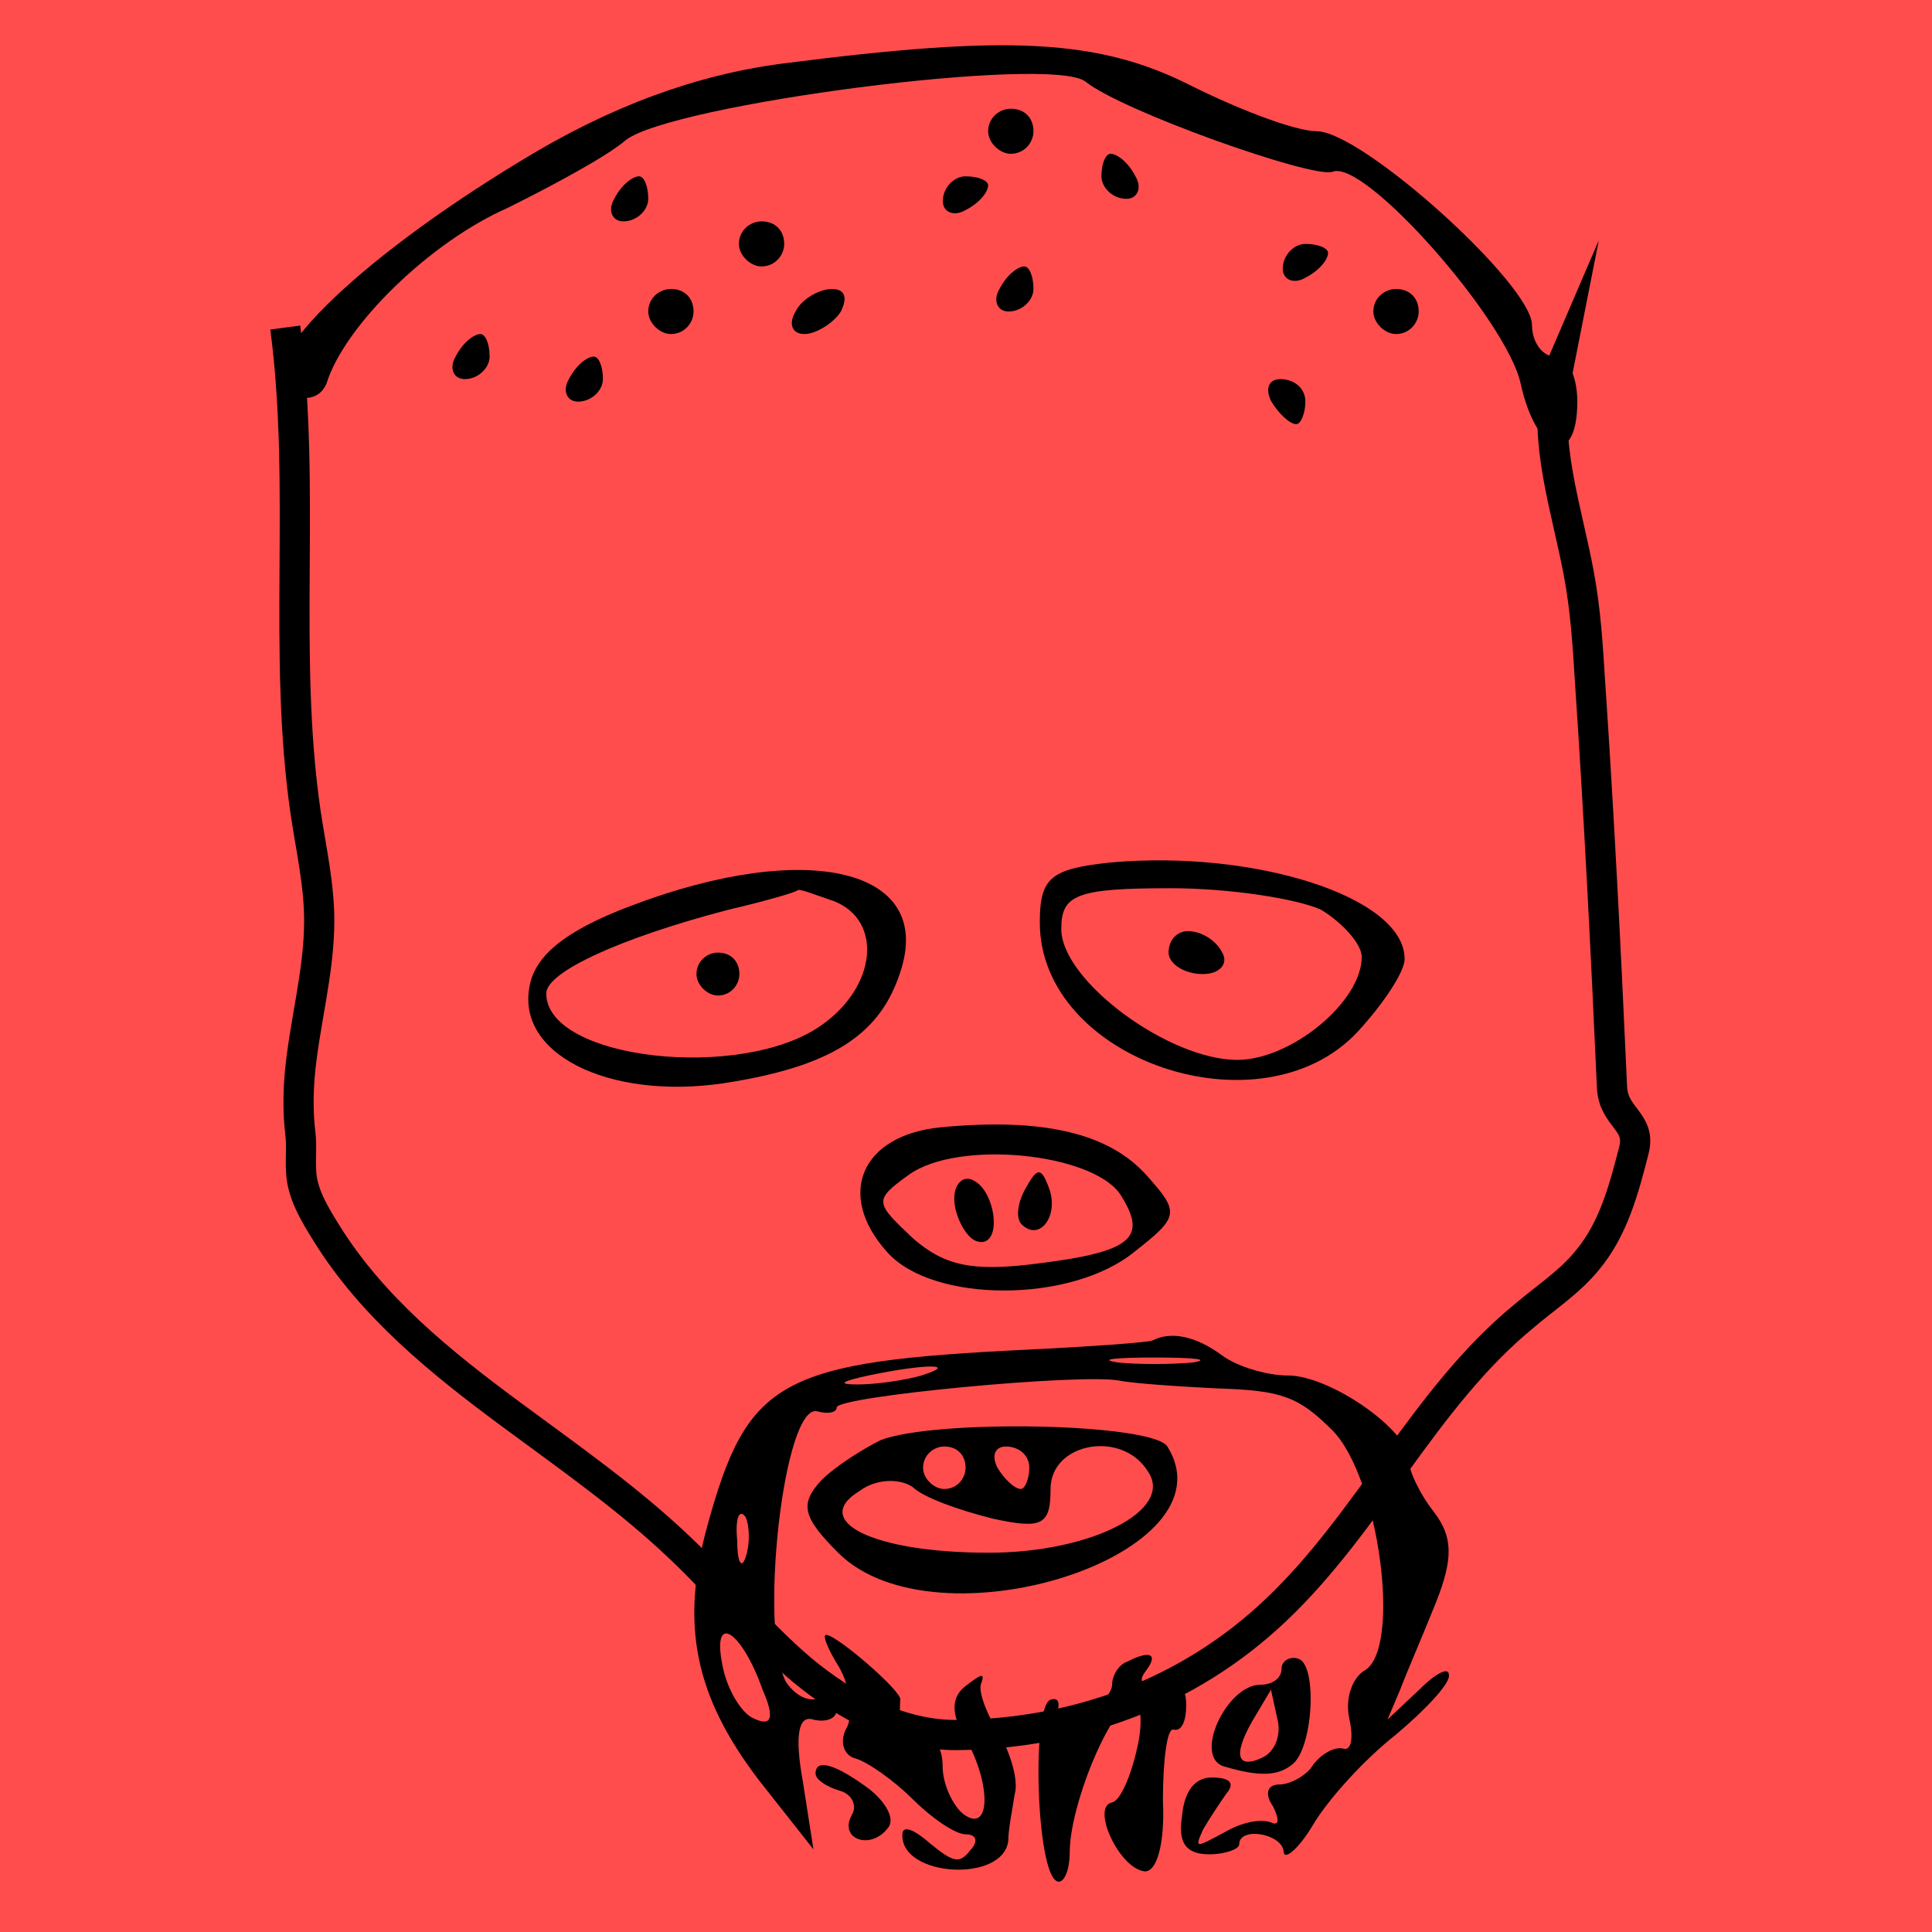
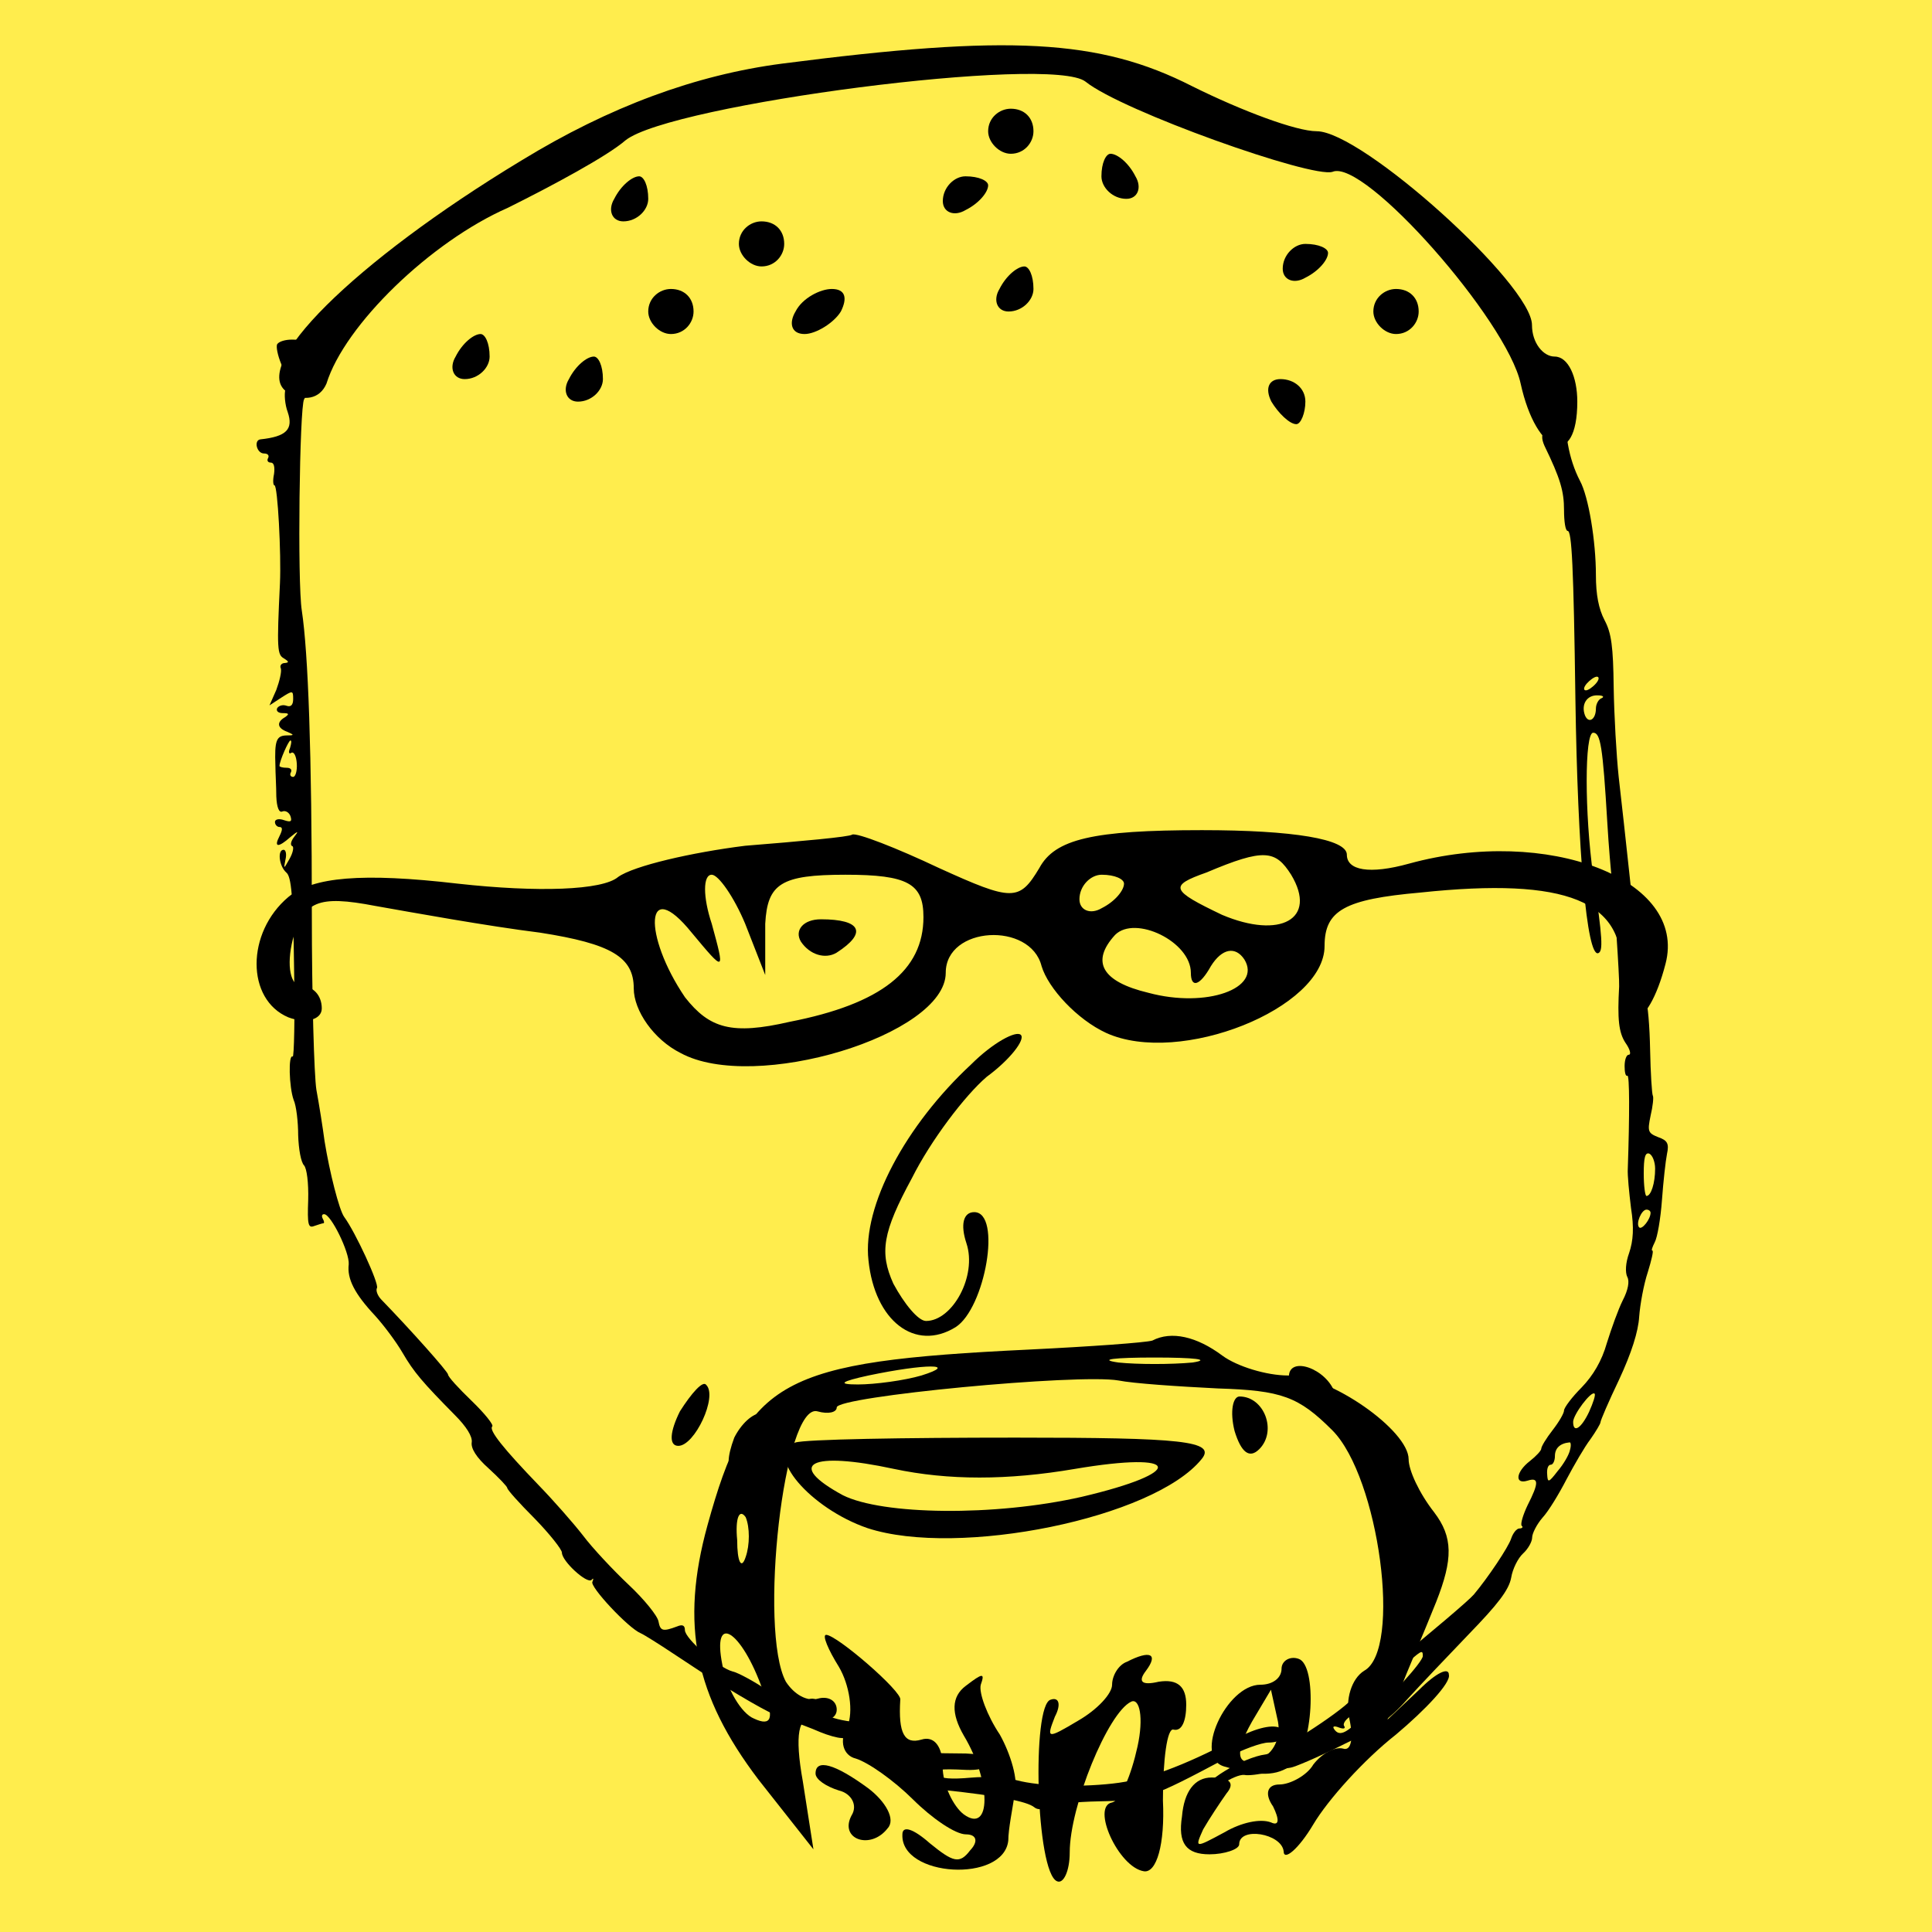
<svg xmlns="http://www.w3.org/2000/svg" width="256" height="256" viewBox="0 0 256 256" fill="none">
-   <g id="Frame 41">
-     <rect width="256" height="256" fill="#FF4D4D" />
+   <g id="Frame 44">
+     <rect width="256" height="256" fill="#FFED4D" />
  </g>
-   <style type="text/css">
- 	.st0{fill:none;stroke:#000000;stroke-width:4;stroke-miterlimit:10;}
- </style>
  <g id="head">
-     <path d="M35,60.1c0.5,0,0.7,0.2,0.5,0.6c-0.2,0.3-0.1,0.6,0.4,0.6c0.4,0,0.5,0.6,0.4,1.5c-0.2,0.8-0.1,1.5,0.1,1.5   c0.4,0,0.9,9.1,0.7,13c-0.4,8.8-0.4,9.5,0.5,10c0.7,0.4,0.7,0.5,0.1,0.6c-0.5,0-0.7,0.4-0.5,0.7c0.1,0.4-0.2,1.7-0.6,2.8l-0.9,2.1   l1.6-1c1.5-1,1.6-1,1.6,0.2c0,0.8-0.3,1.1-0.8,0.9c-0.5-0.2-1-0.1-1.3,0.3c-0.2,0.4,0.1,0.7,0.7,0.7c0.8,0,0.9,0.1,0.3,0.5   c-1.1,0.7-1,1.4,0.3,1.9c1,0.4,1,0.5-0.2,0.5c-1.3,0.1-1.5,0.7-1.4,4c0,1,0.1,2.8,0.1,4.1c0.1,1.4,0.4,2.2,0.8,2   c0.4-0.2,0.9,0.1,1.1,0.6c0.2,0.7,0.1,0.8-0.8,0.5c-0.7-0.2-1.2-0.1-1.2,0.2s0.3,0.7,0.6,0.7c0.4,0,0.4,0.4,0,1.2   c-0.8,1.5-0.2,1.6,1.4,0.1c1-0.8,1.1-0.8,0.5,0c-0.4,0.5-0.5,1.1-0.2,1.2c0.2,0.1,0.1,0.8-0.4,1.7c-0.8,1.4-0.8,1.4-0.5,0.1   c0.2-0.7,0.1-1.3-0.2-1.3c-0.8,0-0.6,2.2,0.4,3c0.7,0.5,0.9,3.1,1,12.7c0.1,6.6,0,11.8-0.2,11.7c-0.6-0.4-0.5,4,0.1,5.7   c0.4,0.8,0.6,3,0.6,4.7c0.1,1.8,0.4,3.6,0.8,4c0.1,0.1,0.1,0.2,0.2,0.3c1.1-0.1,2.1-0.1,3.2-0.2c-0.2-1.1-0.5-2.3-0.6-3.3   c-0.2-1.8-0.7-4.9-1.1-6.8c-0.3-1.9-0.6-12.4-0.6-23.2c0-21.5-0.5-34.6-1.3-40.3c-0.6-3.7-0.3-27,0.3-28c0.2-0.3,0.1-0.7-0.2-0.9   c-0.3-0.2-0.4-1.9-0.2-3.7c0.4-3.3,0.3-3.3-1.2-3.3c-0.8,0-1.7,0.2-1.9,0.6c-0.2,0.3,0.1,1.5,0.5,2.7c0.5,1.1,0.7,2.7,0.5,3.3   c-0.2,0.7-0.1,2.1,0.3,3c0.8,2.3-0.2,3.3-3.6,3.6C33.6,58.3,34,60.1,35,60.1z M39.3,101.2c0.1,1-0.2,1.8-0.5,1.8   c-0.4,0-0.5-0.3-0.3-0.6c0.2-0.4-0.1-0.6-0.5-0.6c-0.5,0-1-0.1-1-0.2c0-0.7,1.2-3.4,1.4-3.4c0.2,0,0.1,0.4-0.1,1   c-0.2,0.5-0.1,0.8,0.2,0.6C39,99.6,39.3,100.2,39.3,101.2z" />
-     <path d="M207.2,67.6c0,1.5,0.2,2.8,0.5,2.8c0.5,0,0.8,4.6,1,22.3c0.3,20.3,1.5,34.1,3,33.6c0.7-0.2,0.6-1.9-0.7-10.3   c-1.1-8.2-1.1-18.9,0-18.9c1,0,1.3,1.8,1.9,11.9c0.2,3.1,0.5,6.5,0.6,7.5c0.3,2.3,1,13,1,14.2c-0.2,4.3-0.1,6.1,0.8,7.5   c0.6,0.8,0.8,1.6,0.4,1.6c-0.3,0-0.5,0.7-0.5,1.5c0,0.8,0.1,1.4,0.4,1.3c0.3-0.2,0.3,5.3,0.1,12.3c0,0.1,0,0.2,0,0.4   c0.6-0.7,1.4-1.2,2.2-1.5c0.1-0.7,0.3-1,0.6-0.9c0.2,0.1,0.4,0.3,0.5,0.6c0.6-0.1,1.2,0,1.8,0.1c0-0.3,0.1-0.5,0.1-0.6   c0.3-1.4,0.1-1.8-1.1-2.2c-1.4-0.5-1.4-0.8-1-2.8c0.3-1.3,0.4-2.5,0.3-2.7c-0.1-0.2-0.3-3-0.4-6.1c-0.1-3.1-0.3-6.2-0.6-6.7   c-0.3-0.5-0.7-2.3-0.8-3.9c-0.4-4-2.1-19.3-2.8-25.5c-0.3-2.8-0.6-8.1-0.7-11.9c-0.1-5.4-0.3-7.2-1.2-8.9c-0.8-1.5-1.1-3.4-1.1-6   c0-4.5-1-10.4-2.1-12.5c-1.5-2.9-2.2-6.7-1.8-10c0.4-3,0.3-3.3-0.8-3.3c-0.7,0-1.4,0.2-1.6,0.6c-0.2,0.3-0.2,1.6,0.1,2.7   c0.2,1.4,0.1,2.5-0.4,3c-0.6,0.7-0.6,1.3-0.2,2.3C206.8,63.4,207.2,65.1,207.2,67.6z M210.3,90.6c0.4-0.5,1-0.9,1.3-0.9   c0.4,0,0.3,0.4-0.1,0.9c-0.4,0.5-1,0.9-1.3,0.9C209.8,91.5,209.8,91.1,210.3,90.6z M211.7,92.1c0.7,0,0.9,0.2,0.5,0.4   c-0.4,0.1-0.8,0.8-0.8,1.4c0,1.4-1,2.1-1.4,0.9C209.5,93.3,210.3,92.1,211.7,92.1z" />
+     <path id="Vector" d="M36.733 45.604C36.552 45.905 36.794 47.112 37.276 48.259C37.759 49.406 38.001 50.915 37.82 51.579C37.639 52.243 37.759 53.631 38.121 54.597C38.906 56.89 37.94 57.856 34.5 58.218C33.595 58.339 34.017 60.089 34.983 60.089C35.466 60.089 35.707 60.331 35.526 60.693C35.345 60.995 35.466 61.296 35.888 61.296C36.311 61.296 36.431 61.9 36.311 62.805C36.13 63.65 36.19 64.314 36.371 64.314C36.794 64.314 37.276 73.428 37.095 77.291C36.673 86.043 36.733 86.767 37.639 87.25C38.303 87.672 38.303 87.793 37.759 87.853C37.276 87.853 37.035 88.216 37.216 88.578C37.337 89 37.035 90.268 36.612 91.415L35.707 93.467L37.276 92.441C38.785 91.475 38.846 91.475 38.846 92.622C38.846 93.406 38.544 93.708 38.001 93.527C37.518 93.346 36.975 93.467 36.733 93.829C36.552 94.191 36.854 94.493 37.458 94.493C38.303 94.493 38.363 94.613 37.759 95.036C36.612 95.7 36.733 96.484 38.061 96.967C39.027 97.39 39.027 97.45 37.88 97.45C36.612 97.51 36.371 98.174 36.492 101.434C36.492 102.399 36.612 104.27 36.612 105.538C36.673 106.987 36.975 107.711 37.397 107.53C37.82 107.349 38.303 107.65 38.484 108.133C38.725 108.858 38.544 108.978 37.639 108.677C36.975 108.435 36.431 108.556 36.431 108.918C36.431 109.28 36.733 109.582 37.035 109.582C37.458 109.582 37.458 109.944 37.035 110.789C36.25 112.298 36.854 112.358 38.484 110.91C39.51 110.065 39.63 110.065 38.966 110.91C38.544 111.453 38.423 111.996 38.725 112.117C38.966 112.177 38.846 112.962 38.363 113.807C37.578 115.195 37.578 115.195 37.82 113.928C38.001 113.203 37.88 112.6 37.578 112.6C36.733 112.6 36.975 114.773 37.94 115.618C38.604 116.161 38.846 118.696 38.966 128.293C39.087 134.871 38.966 140.122 38.785 140.002C38.182 139.64 38.303 144.046 38.906 145.736C39.268 146.52 39.51 148.693 39.51 150.444C39.57 152.254 39.872 154.005 40.294 154.427C40.656 154.85 40.898 156.721 40.837 159.014C40.717 162.273 40.837 162.756 41.622 162.455C42.165 162.273 42.709 162.092 42.829 162.092C43.01 162.092 42.95 161.791 42.769 161.489C42.588 161.127 42.648 160.885 42.95 160.885C43.855 160.885 46.33 165.955 46.209 167.525C45.968 169.456 46.994 171.448 49.71 174.345C50.857 175.612 52.486 177.785 53.331 179.234C54.84 181.829 55.987 183.157 60.272 187.503C61.781 189.012 62.626 190.339 62.506 191.124C62.385 191.909 63.109 193.116 64.739 194.564C66.127 195.832 67.213 196.979 67.213 197.16C67.213 197.401 68.843 199.212 70.835 201.204C72.827 203.256 74.456 205.308 74.456 205.73C74.456 206.877 77.776 209.895 78.379 209.352C78.621 209.05 78.681 209.171 78.5 209.593C78.078 210.197 83.268 215.75 84.898 216.414C85.32 216.595 87.252 217.802 89.244 219.13C91.236 220.458 93.288 221.785 93.831 222.147C100.168 226.01 102.402 227.278 104.393 227.881C105.661 228.304 107.592 229.028 108.679 229.511C109.705 229.934 110.972 230.296 111.515 230.296C112.059 230.296 113.085 230.96 113.809 231.805C114.533 232.65 116.042 233.434 117.249 233.676C120.207 234.159 122.078 235.124 121.776 236.03C121.535 236.573 122.561 236.875 124.975 237.176C132.278 237.961 136.081 238.685 137.046 239.47C137.469 239.832 138.193 239.832 138.917 239.41C139.521 239.047 142.599 238.746 145.677 238.685C151.713 238.565 152.437 238.323 162.517 232.951C164.629 231.805 167.164 230.899 168.07 230.899C170.001 230.899 170.967 229.813 169.76 229.028C168.734 228.425 166.561 228.907 163.784 230.356C156.481 234.159 151.834 235.849 147.428 236.331C142.539 236.875 136.926 236.633 134.149 235.728C133.304 235.486 130.83 235.366 128.657 235.547C126.061 235.788 124.552 235.667 124.311 235.185C123.828 234.46 124.311 234.34 128.053 234.521C129.502 234.581 130.588 234.34 130.588 233.977C130.588 233.615 130.588 233.132 130.588 232.831C130.588 232.589 129.441 232.408 127.993 232.348C119.664 232.287 117.491 232.046 116.344 231.141C115.74 230.658 115.499 230.356 115.861 230.537C116.766 230.96 119.12 229.209 119.12 228.123C119.12 227.157 117.853 226.976 116.948 227.881C116.042 228.787 109.463 227.942 109.463 226.976C109.463 225.648 107.713 224.562 106.928 225.346C105.842 226.433 105.178 226.252 101.677 223.958C99.927 222.811 97.875 221.665 97.09 221.484C95.219 221.001 90.753 217.138 90.753 215.991C90.753 215.388 90.451 215.206 89.727 215.508C87.795 216.233 87.493 216.112 87.252 214.844C87.131 214.12 85.381 211.947 83.329 210.016C81.277 208.084 78.5 205.127 77.233 203.437C75.965 201.807 73.309 198.789 71.378 196.798C66.731 191.969 64.739 189.494 65.222 189.012C65.463 188.83 64.196 187.261 62.506 185.632C60.755 183.942 59.367 182.433 59.367 182.131C59.367 181.769 54.418 176.216 50.555 172.232C50.012 171.689 49.77 170.965 49.951 170.663C50.253 170.12 47.115 163.3 45.606 161.247C44.942 160.342 43.674 155.332 43.01 151.228C42.769 149.417 42.286 146.339 41.924 144.408C41.622 142.537 41.32 132.035 41.32 121.17C41.32 99.623 40.837 86.525 39.992 80.912C39.389 77.17 39.691 53.933 40.294 52.907C40.536 52.605 40.415 52.182 40.113 52.001C39.811 51.76 39.691 50.13 39.872 48.32C40.234 45.06 40.173 45 38.665 45C37.82 45 36.975 45.241 36.733 45.604ZM38.423 99.14C38.182 99.683 38.303 99.985 38.604 99.744C38.966 99.563 39.268 100.227 39.328 101.192C39.389 102.158 39.148 102.943 38.846 102.943C38.484 102.943 38.363 102.641 38.544 102.339C38.725 101.977 38.484 101.735 38.001 101.735C37.458 101.735 37.035 101.615 37.035 101.494C37.035 100.83 38.242 98.114 38.484 98.114C38.665 98.114 38.604 98.537 38.423 99.14Z" fill="black" />
+     <path id="Vector_2" d="M205.129 51.036C204.948 51.337 204.948 52.605 205.189 53.752C205.431 55.14 205.31 56.226 204.827 56.77C204.224 57.494 204.224 58.097 204.646 59.063C206.759 63.409 207.241 65.099 207.241 67.573C207.241 69.082 207.422 70.35 207.724 70.35C208.267 70.35 208.509 74.937 208.75 92.682C209.052 112.962 210.259 126.784 211.768 126.301C212.432 126.059 212.372 124.43 211.104 115.98C209.957 107.771 209.957 97.088 211.104 97.088C212.07 97.088 212.372 98.838 212.975 108.978C213.156 112.117 213.458 115.497 213.579 116.523C213.881 118.816 214.605 129.5 214.545 130.707C214.303 135.052 214.484 136.803 215.39 138.191C215.993 139.036 216.174 139.76 215.812 139.76C215.51 139.76 215.269 140.424 215.269 141.269C215.269 142.054 215.39 142.657 215.631 142.537C215.933 142.356 215.933 147.848 215.691 154.85C215.631 155.695 215.872 158.048 216.114 160.04C216.536 162.696 216.416 164.386 215.872 166.016C215.39 167.343 215.329 168.611 215.631 169.214C215.933 169.758 215.752 170.904 215.027 172.293C214.424 173.5 213.519 176.035 212.915 177.966C212.251 180.32 211.104 182.252 209.595 183.821C208.267 185.149 207.241 186.537 207.241 186.899C207.241 187.261 206.578 188.408 205.733 189.494C204.888 190.581 204.224 191.667 204.224 191.969C204.224 192.21 203.56 192.935 202.715 193.599C200.844 195.047 200.663 196.737 202.413 196.194C203.922 195.711 203.922 196.496 202.413 199.453C201.809 200.721 201.447 201.928 201.628 202.169C201.87 202.35 201.689 202.531 201.326 202.531C200.964 202.531 200.481 203.135 200.24 203.859C199.878 205.006 197.162 209.05 195.291 211.283C194.566 212.128 189.617 216.293 184.608 220.397C182.314 222.268 179.779 224.441 179.055 225.226C177.244 227.157 169.217 232.287 167.708 232.469C164.69 232.831 158.835 236.392 159.801 237.357C159.982 237.599 161.008 237.176 161.974 236.392C163 235.667 164.267 235.124 164.871 235.185C165.414 235.305 166.863 235.124 168.009 234.822C169.156 234.581 170.544 234.279 171.027 234.219C171.51 234.159 174.528 232.891 177.667 231.322C182.193 229.149 184.064 227.881 186.418 225.226C188.108 223.355 191.79 219.492 194.627 216.534C198.49 212.551 199.938 210.68 200.24 209.05C200.421 207.903 201.145 206.455 201.809 205.851C202.473 205.248 203.016 204.282 203.016 203.739C203.016 203.195 203.62 201.988 204.405 201.083C205.189 200.238 206.578 197.944 207.543 196.073C208.569 194.142 209.957 191.728 210.742 190.702C211.466 189.675 212.07 188.649 212.07 188.468C212.07 188.227 213.156 185.692 214.545 182.795C216.174 179.294 217.08 176.457 217.2 174.466C217.321 172.836 217.804 170.18 218.347 168.551C218.83 166.981 219.132 165.714 218.951 165.714C218.77 165.714 218.951 165.231 219.252 164.627C219.615 163.963 220.037 161.489 220.218 159.014C220.399 156.54 220.701 153.823 220.882 152.918C221.184 151.53 220.942 151.107 219.735 150.685C218.347 150.142 218.287 149.9 218.709 147.848C219.011 146.581 219.132 145.373 219.011 145.192C218.89 145.011 218.709 142.235 218.649 139.096C218.589 136.018 218.347 132.94 218.045 132.397C217.744 131.854 217.381 130.103 217.261 128.474C216.838 124.49 215.209 109.159 214.484 102.943C214.182 100.106 213.881 94.794 213.82 91.052C213.76 85.68 213.519 83.87 212.613 82.18C211.829 80.671 211.466 78.8 211.466 76.204C211.466 71.738 210.501 65.823 209.354 63.711C207.845 60.813 207.181 57.011 207.604 53.691C207.966 50.673 207.905 50.432 206.759 50.432C206.034 50.432 205.31 50.673 205.129 51.036ZM211.466 90.569C211.044 91.052 210.44 91.475 210.139 91.475C209.776 91.475 209.837 91.052 210.259 90.569C210.682 90.087 211.285 89.664 211.587 89.664C211.949 89.664 211.889 90.087 211.466 90.569ZM212.251 92.501C211.829 92.622 211.466 93.285 211.466 93.889C211.466 95.338 210.501 95.941 210.018 94.794C209.475 93.346 210.259 92.078 211.708 92.139C212.372 92.139 212.613 92.32 212.251 92.501ZM219.313 154.85C219.313 156.781 218.77 158.471 218.166 158.471C217.985 158.471 217.804 157.143 217.804 155.513C217.804 153.401 217.985 152.677 218.528 152.858C218.951 153.039 219.313 153.944 219.313 154.85ZM218.709 160.704C218.709 161.549 217.562 162.998 217.2 162.636C216.717 162.153 217.502 160.282 218.166 160.282C218.468 160.282 218.709 160.463 218.709 160.704ZM210.561 187.08C209.535 189.253 208.449 189.977 208.449 188.408C208.449 187.442 210.863 184.243 211.285 184.666C211.466 184.787 211.104 185.873 210.561 187.08ZM208.026 192.15C207.905 192.754 207.181 194.021 206.396 194.927C205.189 196.496 205.069 196.496 205.008 195.349C204.948 194.625 205.129 194.082 205.491 194.082C205.793 194.082 206.034 193.538 206.034 192.935C206.034 191.909 206.698 191.245 207.966 191.124C208.147 191.064 208.207 191.547 208.026 192.15ZM188.531 219.431C188.531 220.216 183.702 225.467 183.038 225.467C182.737 225.467 181.529 226.433 180.443 227.58C178.33 229.752 177.425 230.115 176.761 229.089C176.52 228.726 176.822 228.666 177.425 228.907C178.089 229.149 178.33 229.028 178.089 228.666C177.908 228.364 178.391 227.7 179.175 227.278C180.02 226.855 180.684 226.131 180.684 225.709C180.684 225.346 181.288 224.562 182.073 224.079C182.797 223.536 184.487 222.147 185.754 221.001C188.35 218.647 188.531 218.526 188.531 219.431Z" fill="black" />
  </g>
-   <path class="st0" d="M205.3,52.1c0.3-0.7,0.6-1.3,0.9-2c-1.7,8.6,1.4,17.3,3,25.9c0.9,4.8,1.2,9.6,1.5,14.5  c1.2,17.8,2.1,35.7,2.9,53.6c0.2,4,3.9,4.5,2.9,8.3c-1.3,5.1-2.7,10.4-6.1,14.5c-2.4,3-5.7,5.1-8.6,7.6  c-13.1,10.8-20.4,27.2-32.8,38.9c-11.5,10.9-26.3,16.3-42.1,16.5c-7.6,0.1-14.8-3.8-20.6-8.6c-5.8-4.9-10.6-10.9-16.1-16.1  c-6.9-6.6-14.8-12.1-22.5-17.8c-9.2-6.8-18.4-14.2-24.5-24.1c-1.5-2.4-3.2-5.2-3.3-8.1c-0.1-1.7,0.1-3.4-0.1-5  c-0.3-2.5-0.3-5-0.1-7.6c0.6-6.9,2.6-13.7,2.6-20.6c0-4.8-1.1-9.6-1.8-14.3c-3.1-21.2,0.1-43-2.7-64.3" />
  <g id="hair">
    <path id="Vector" d="M103.61 8.433C92.201 9.926 80.791 14.106 69.081 21.272C46.862 34.707 32.75 48.74 38.155 52.024C40.257 53.218 42.358 52.92 43.259 50.83C45.661 43.067 57.071 32.02 67.279 27.542C73.285 24.556 80.491 20.674 82.893 18.585C88.898 13.807 139.341 7.239 143.845 10.822C148.649 14.703 173.87 23.66 176.572 22.765C180.776 20.973 199.692 42.47 201.494 50.83C203.595 60.384 209 62.175 209 53.218C209 49.934 207.799 47.247 205.997 47.247C204.496 47.247 202.995 45.456 202.995 43.067C202.995 37.693 180.476 17.39 174.471 17.39C171.768 17.39 164.562 14.703 157.957 11.419C145.646 5.149 133.636 4.552 103.61 8.433Z" fill="black" />
    <path id="Vector_2" d="M130.934 17.39C130.934 18.883 132.435 20.376 133.936 20.376C135.738 20.376 136.939 18.883 136.939 17.39C136.939 15.599 135.738 14.405 133.936 14.405C132.435 14.405 130.934 15.599 130.934 17.39Z" fill="black" />
    <path id="Vector_3" d="M145.946 23.362C145.946 24.855 147.448 26.347 149.249 26.347C150.751 26.347 151.351 24.855 150.45 23.362C149.549 21.57 148.048 20.376 147.147 20.376C146.547 20.376 145.946 21.57 145.946 23.362Z" fill="black" />
    <path id="Vector_4" d="M81.391 26.347C80.491 27.84 81.091 29.333 82.593 29.333C84.394 29.333 85.895 27.84 85.895 26.347C85.895 24.556 85.295 23.362 84.694 23.362C83.793 23.362 82.292 24.556 81.391 26.347Z" fill="black" />
    <path id="Vector_5" d="M124.929 26.646C124.929 28.139 126.43 28.736 127.931 27.84C129.733 26.944 130.934 25.452 130.934 24.556C130.934 23.959 129.733 23.362 127.931 23.362C126.43 23.362 124.929 24.855 124.929 26.646Z" fill="black" />
    <path id="Vector_6" d="M97.906 32.319C97.906 33.812 99.407 35.304 100.908 35.304C102.71 35.304 103.911 33.812 103.911 32.319C103.911 30.527 102.71 29.333 100.908 29.333C99.407 29.333 97.906 30.527 97.906 32.319Z" fill="black" />
    <path id="Vector_7" d="M169.967 35.603C169.967 37.096 171.468 37.693 172.969 36.797C174.771 35.901 175.972 34.409 175.972 33.513C175.972 32.916 174.771 32.319 172.969 32.319C171.468 32.319 169.967 33.812 169.967 35.603Z" fill="black" />
    <path id="Vector_8" d="M132.435 38.29C131.534 39.783 132.135 41.276 133.636 41.276C135.437 41.276 136.939 39.783 136.939 38.29C136.939 36.499 136.338 35.304 135.738 35.304C134.837 35.304 133.336 36.499 132.435 38.29Z" fill="black" />
    <path id="Vector_9" d="M85.895 41.276C85.895 42.769 87.397 44.261 88.898 44.261C90.7 44.261 91.9 42.769 91.9 41.276C91.9 39.484 90.7 38.29 88.898 38.29C87.397 38.29 85.895 39.484 85.895 41.276Z" fill="black" />
    <path id="Vector_10" d="M105.412 41.276C104.511 42.769 104.811 44.261 106.613 44.261C108.114 44.261 110.516 42.769 111.417 41.276C112.318 39.484 112.018 38.29 110.216 38.29C108.715 38.29 106.313 39.484 105.412 41.276Z" fill="black" />
    <path id="Vector_11" d="M181.977 41.276C181.977 42.769 183.478 44.261 184.98 44.261C186.781 44.261 187.982 42.769 187.982 41.276C187.982 39.484 186.781 38.29 184.98 38.29C183.478 38.29 181.977 39.484 181.977 41.276Z" fill="black" />
    <path id="Vector_12" d="M60.374 47.247C59.473 48.74 60.073 50.233 61.575 50.233C63.376 50.233 64.877 48.74 64.877 47.247C64.877 45.456 64.277 44.261 63.676 44.261C62.776 44.261 61.274 45.456 60.374 47.247Z" fill="black" />
    <path id="Vector_13" d="M75.386 50.233C74.486 51.726 75.086 53.218 76.587 53.218C78.389 53.218 79.89 51.726 79.89 50.233C79.89 48.441 79.29 47.247 78.689 47.247C77.788 47.247 76.287 48.441 75.386 50.233Z" fill="black" />
    <path id="Vector_14" d="M168.466 53.218C169.366 54.711 170.868 56.204 171.768 56.204C172.369 56.204 172.969 54.711 172.969 53.218C172.969 51.427 171.468 50.233 169.667 50.233C168.165 50.233 167.565 51.427 168.466 53.218Z" fill="black" />
  </g>
-   <g id="Frame 8">
-     <path id="Vector" d="M147.165 114.282C139.203 115.135 137.781 116.272 137.781 122.244C137.781 140.442 167.07 150.395 179.865 136.746C183.278 133.049 186.121 128.784 186.121 127.078C186.121 118.832 166.217 112.576 147.165 114.282ZM175.031 120.538C177.875 122.244 180.434 125.087 180.434 126.793C180.434 132.765 171.05 140.442 163.942 140.442C154.843 140.442 140.625 129.921 140.625 123.097C140.625 118.547 142.615 117.694 155.127 117.694C163.089 117.694 171.904 119.116 175.031 120.538Z" fill="black" />
-     <path id="Vector_2" d="M154.842 126.225C154.842 127.647 156.833 129.068 159.392 129.068C161.667 129.068 162.804 127.647 161.951 126.225C161.098 124.519 159.108 123.381 157.402 123.381C155.98 123.381 154.842 124.519 154.842 126.225Z" fill="black" />
-     <path id="Vector_3" d="M83.755 119.969C74.656 123.382 70.675 126.794 70.106 131.059C68.684 140.158 81.764 146.13 97.404 143.286C110.768 141.011 116.739 136.746 119.299 128.784C123.848 115.135 107.072 111.154 83.755 119.969ZM110.484 119.401C117.024 121.96 116.171 130.775 108.778 135.893C98.257 143.286 72.381 140.443 72.381 131.628C72.381 128.784 82.333 124.235 96.551 120.538C101.385 119.401 105.365 118.263 105.65 117.979C105.934 117.695 107.925 118.548 110.484 119.401Z" fill="black" />
-     <path id="Vector_4" d="M92.285 129.068C92.285 130.49 93.707 131.912 95.129 131.912C96.835 131.912 97.972 130.49 97.972 129.068C97.972 127.362 96.835 126.225 95.129 126.225C93.707 126.225 92.285 127.362 92.285 129.068Z" fill="black" />
+   <g id="Frame 9">
+     <path id="Vector" d="M98.74 112.067C91.653 112.953 83.976 114.724 81.909 116.201C79.842 117.972 71.279 118.268 60.649 117.087C47.952 115.61 41.456 116.201 38.208 118.858C32.597 123.583 32.597 132.441 38.208 134.803C40.57 135.689 42.637 135.099 42.637 133.622C42.637 131.851 41.456 130.669 39.979 130.669C38.503 130.669 37.912 128.012 38.798 124.469C40.275 119.449 42.046 118.563 49.724 120.039C54.743 120.925 64.487 122.697 71.574 123.583C81.023 125.059 83.976 126.831 83.976 130.965C83.976 133.917 86.633 137.756 90.177 139.528C99.921 144.843 125.315 137.166 125.315 128.898C125.315 122.697 136.535 122.106 138.012 128.012C138.897 130.965 142.736 135.099 146.575 136.87C156.319 141.299 175.512 133.622 175.512 125.354C175.512 120.63 178.169 119.154 188.209 118.268C207.697 116.201 215.374 119.449 214.784 128.898C214.193 137.756 218.327 136.87 220.689 127.717C223.642 116.496 205.04 109.409 186.732 114.429C181.417 115.906 178.465 115.315 178.465 113.248C178.465 111.181 171.378 110 159.271 110C144.803 110 139.783 111.181 137.716 115.02C135.059 119.449 134.173 119.449 124.429 115.02C118.818 112.362 113.503 110.295 112.913 110.591C112.618 110.886 106.122 111.476 98.74 112.067ZM171.083 115.906C174.626 121.811 169.606 124.469 161.929 121.221C155.138 117.972 154.842 117.382 159.862 115.61C167.539 112.362 169.016 112.657 171.083 115.906ZM98.74 122.402L101.397 129.193V122.402C101.692 117.087 103.464 115.906 112.027 115.906C120.295 115.906 122.362 117.087 122.362 121.516C122.362 128.602 116.752 133.032 104.645 135.394C96.968 137.166 94.015 136.28 90.767 132.146C85.157 123.878 85.452 115.906 91.653 123.583C96.082 128.898 96.082 128.898 94.31 122.402C93.129 118.858 93.129 115.906 94.31 115.906C95.196 115.906 97.263 118.858 98.74 122.402ZM148.937 117.087C148.937 117.972 147.756 119.449 145.984 120.335C144.508 121.221 143.031 120.63 143.031 119.154C143.031 117.382 144.508 115.906 145.984 115.906C147.756 115.906 148.937 116.496 148.937 117.087ZM157.795 128.898C157.795 130.965 158.976 130.669 160.453 128.012C161.929 125.65 163.701 125.354 164.882 127.126C167.244 130.965 159.862 133.622 152.185 131.555C145.984 130.079 144.508 127.421 147.756 123.878C150.413 121.221 157.795 124.764 157.795 128.898Z" fill="black" />
+     <path id="Vector_2" d="M106.121 124.764C107.303 126.536 109.369 127.126 110.846 126.241C114.98 123.583 114.094 121.811 108.779 121.811C106.417 121.811 105.236 123.288 106.121 124.764Z" fill="black" />
  </g>
-   <g id="Frame 23">
-     <path id="Vector" d="M124.61 149.378C114.126 150.426 110.719 158.289 117.534 165.889C123.562 172.703 141.907 172.703 150.294 165.889C156.322 161.172 156.322 160.648 151.867 155.668C146.887 150.164 138.238 148.068 124.61 149.378ZM148.46 158.289C152.129 164.055 150.032 165.889 137.19 167.462C128.803 168.51 125.134 167.724 120.941 164.055C115.961 159.337 115.699 159.075 120.417 155.668C126.969 150.951 144.79 152.785 148.46 158.289Z" fill="black" />
-     <path id="Vector_2" d="M126.445 158.813C126.445 160.91 127.755 163.531 129.065 164.317C130.638 165.103 131.686 164.055 131.686 161.958C131.686 159.862 130.638 157.241 129.065 156.454C127.755 155.668 126.445 156.717 126.445 158.813Z" fill="black" />
-     <path id="Vector_3" d="M135.879 157.503C134.831 159.337 134.569 161.434 135.355 162.22C137.714 164.579 140.335 161.172 139.024 157.503C137.976 154.62 137.452 154.62 135.879 157.503Z" fill="black" />
+   <g id="Frame 22">
+     <path id="Vector" d="M128.675 141.043C120.022 149.078 114.254 159.79 115.078 167.001C115.902 175.035 121.259 179.156 126.615 175.859C130.529 173.387 132.795 160.615 129.087 160.615C127.645 160.615 127.233 162.263 128.057 164.735C129.499 169.061 126.203 175.035 122.701 175.035C121.671 175.035 119.816 172.769 118.374 170.091C116.52 165.971 116.932 163.293 120.847 156.082C123.319 151.138 127.851 145.164 130.735 142.691C133.825 140.425 135.885 137.747 135.267 137.129C134.649 136.511 131.559 138.159 128.675 141.043Z" fill="black" />
  </g>
-   <g id="Frame 27">
+   <g id="Frame 26">
    <g id="Group 39">
-       <path id="Vector" d="M116.685 190.826C114.433 191.951 110.774 194.203 108.804 196.174C105.989 199.27 106.271 200.958 111.056 205.743C124.003 218.691 163.69 206.025 154.683 191.67C152.713 188.574 124.003 188.011 116.685 190.826ZM127.944 194.485C127.944 195.892 126.818 197.299 125.129 197.299C123.722 197.299 122.314 195.892 122.314 194.485C122.314 192.796 123.722 191.67 125.129 191.67C126.818 191.67 127.944 192.796 127.944 194.485ZM136.388 194.485C136.388 195.892 135.825 197.299 135.262 197.299C134.418 197.299 133.01 195.892 132.166 194.485C131.321 192.796 131.884 191.67 133.292 191.67C134.981 191.67 136.388 192.796 136.388 194.485ZM152.15 195.048C155.528 200.114 144.55 205.743 131.04 205.743C115.559 205.743 107.397 201.521 113.87 197.581C116.122 195.892 119.218 195.892 120.907 197.018C122.314 198.425 127.099 200.114 131.603 201.24C138.077 202.647 139.203 202.084 139.203 197.299C139.203 191.107 148.772 189.418 152.15 195.048Z" fill="black" />
+       <path id="Vector" d="M170.785 182.425C170.785 183.515 172.311 185.26 174.274 185.914C176.455 186.786 177.327 186.132 176.891 184.605C175.801 181.334 170.785 179.59 170.785 182.425Z" fill="black" />
+       <path id="Vector_2" d="M90.097 187.004C88.789 189.621 88.571 191.584 89.879 191.584C92.06 191.584 95.113 185.042 93.586 183.515C93.15 182.861 91.624 184.605 90.097 187.004Z" fill="black" />
+       <path id="Vector_3" d="M163.589 189.621C164.461 192.456 165.551 193.328 166.86 192.02C169.259 189.621 167.514 185.042 164.243 185.042C163.371 185.042 162.934 187.004 163.589 189.621Z" fill="black" />
+       <path id="Vector_4" d="M97.294 190.493C95.331 195.727 97.512 196.382 100.565 191.584C102.309 188.749 102.309 187.222 101.001 187.222C99.692 187.222 98.166 188.749 97.294 190.493Z" fill="black" />
+       <path id="Vector_5" d="M105.362 191.148C101.219 192.674 107.325 199.871 114.958 202.488C126.952 206.413 152.903 201.179 159.227 193.328C161.19 190.93 156.61 190.493 134.584 190.493C119.755 190.493 106.671 190.711 105.362 191.148ZM142.435 194.637C156.61 192.238 157.264 195.073 143.307 198.344C131.749 200.961 116.92 200.743 111.687 198.126C104.054 193.983 107.325 192.238 118.447 194.637C125.643 196.163 133.494 196.163 142.435 194.637Z" fill="black" />
    </g>
  </g>
  <g id="Frame 36">
    <g id="Group 41">
      <path id="Vector" d="M152.691 177.632C151.849 177.897 144.551 178.425 136.412 178.822C103.293 180.408 99.084 182.787 93.751 202.086C90.102 215.304 92.067 224.689 100.487 235.792L107.784 245.045L106.381 236.057C105.258 229.844 105.819 227.201 107.784 227.861C109.468 228.258 110.871 227.729 110.871 226.54C110.871 225.35 109.749 224.689 108.345 225.086C106.942 225.482 105.258 224.557 104.135 222.839C100.487 216.097 103.855 185.695 108.345 187.017C109.749 187.414 110.871 187.149 110.871 186.489C110.871 185.035 142.867 181.994 148.2 182.92C150.165 183.316 156.058 183.713 161.391 183.977C169.811 184.241 172.056 185.035 176.547 189.529C182.722 195.741 185.809 218.609 180.757 221.385C179.073 222.442 178.231 225.218 178.792 227.729C179.354 230.241 179.073 232.091 177.95 231.695C176.828 231.43 175.144 232.356 174.021 233.81C173.179 235.264 170.934 236.453 169.53 236.453C167.846 236.453 167.566 237.775 168.688 239.361C169.53 241.08 169.53 242.005 168.408 241.476C167.004 240.947 164.478 241.476 162.233 242.798C158.304 244.913 158.304 244.913 159.426 242.401C160.268 240.947 161.672 238.833 162.514 237.643C163.636 236.321 163.075 235.528 160.549 235.528C158.304 235.528 156.9 237.379 156.62 240.683C156.058 244.252 157.181 245.706 160.268 245.706C162.233 245.706 164.198 245.045 164.198 244.384C164.198 242.005 169.811 242.93 170.092 245.309C170.092 246.631 172.056 245.045 174.021 241.741C175.986 238.436 180.757 233.149 184.967 229.844C188.896 226.54 192.264 222.971 191.984 221.913C191.984 220.856 190.3 221.649 188.054 223.896L183.844 227.861L185.528 223.896C186.37 221.649 188.616 216.494 190.3 212.264C192.545 206.58 192.545 203.672 190.019 200.368C188.054 197.856 186.651 194.816 186.651 193.362C186.651 189.529 176.266 182.259 170.653 182.259C167.846 182.259 163.917 181.069 161.952 179.615C158.584 177.104 155.216 176.311 152.691 177.632ZM158.023 180.54C155.216 180.805 150.726 180.805 148.2 180.54C145.393 180.144 147.639 179.879 152.971 179.879C158.304 179.879 160.549 180.144 158.023 180.54ZM122.098 182.259C119.853 182.92 115.923 183.448 113.678 183.448C110.871 183.448 111.433 183.052 115.081 182.259C122.659 180.673 127.15 180.673 122.098 182.259ZM98.803 206.316C98.242 208.034 97.68 206.977 97.68 204.069C97.4 201.161 97.961 199.839 98.803 201.029C99.364 202.35 99.364 204.73 98.803 206.316ZM101.048 223.896C102.732 227.729 102.171 228.787 99.925 227.729C98.242 227.068 96.277 223.764 95.716 220.591C94.312 213.586 98.242 215.965 101.048 223.896Z" fill="black" />
      <path id="Vector_2" d="M111.152 220.856C112.555 223.235 113.117 226.804 112.275 228.787C111.152 230.637 111.713 232.62 113.397 233.017C115.081 233.545 118.449 235.925 120.975 238.436C123.501 240.948 126.589 243.062 127.992 243.062C129.395 243.062 129.676 243.988 128.553 245.177C127.15 247.028 126.308 246.764 123.221 244.252C120.975 242.269 119.572 241.873 119.572 243.062C119.291 248.746 133.044 249.539 133.605 243.856C133.605 242.402 134.167 239.626 134.447 237.775C135.009 235.925 133.886 232.356 132.483 229.844C130.799 227.333 129.676 224.293 129.957 223.235C130.518 221.649 130.237 221.649 127.992 223.367C126.027 224.821 126.027 227.068 127.711 229.976C131.36 236.057 131.36 243.062 127.711 240.419C126.308 239.361 124.905 236.453 124.905 234.074C124.905 231.43 123.782 229.976 122.098 230.505C119.853 231.166 119.011 229.712 119.291 225.218C119.572 224.16 110.871 216.626 109.468 216.626C108.907 216.626 109.749 218.609 111.152 220.856Z" fill="black" />
      <path id="Vector_3" d="M149.322 220.195C148.2 220.591 147.358 222.045 147.358 223.235C147.358 224.425 145.393 226.54 142.867 227.994C138.657 230.505 138.657 230.373 139.78 227.465C140.622 225.879 140.341 224.821 139.218 225.218C136.692 225.879 137.254 248.085 140.06 249.275C140.902 249.671 141.744 247.953 141.744 245.442C141.744 239.361 146.796 226.936 149.884 225.482C151.006 224.953 151.568 227.597 150.726 231.43C149.884 235.264 148.48 238.568 147.358 238.833C144.551 239.361 148.2 247.424 151.568 247.953C153.252 248.217 154.374 244.384 154.094 238.568C154.094 233.149 154.655 228.919 155.497 229.183C156.62 229.448 157.181 227.994 157.181 225.879C157.181 223.499 156.058 222.442 153.532 222.838C151.287 223.367 150.726 222.838 151.848 221.384C153.532 219.137 152.41 218.609 149.322 220.195Z" fill="black" />
      <path id="Vector_4" d="M169.811 221.12C169.811 222.31 168.688 223.235 167.004 223.235C162.514 223.235 158.023 232.884 162.233 234.074C166.724 235.396 169.25 235.396 171.214 233.81C174.021 231.695 174.582 220.592 172.056 219.798C170.934 219.402 169.811 220.063 169.811 221.12ZM167.285 232.884C163.636 234.603 163.356 232.224 166.443 227.201L168.408 223.896L169.25 227.729C169.811 229.844 168.969 232.091 167.285 232.884Z" fill="black" />
      <path id="Vector_5" d="M108.065 234.999C108.065 235.792 109.468 236.718 111.152 237.246C112.836 237.643 113.678 239.229 112.836 240.551C111.152 243.723 115.362 245.177 117.607 242.269C118.73 241.08 117.327 238.7 115.081 236.982C110.591 233.678 108.065 233.017 108.065 234.999Z" fill="black" />
    </g>
  </g>
</svg>
